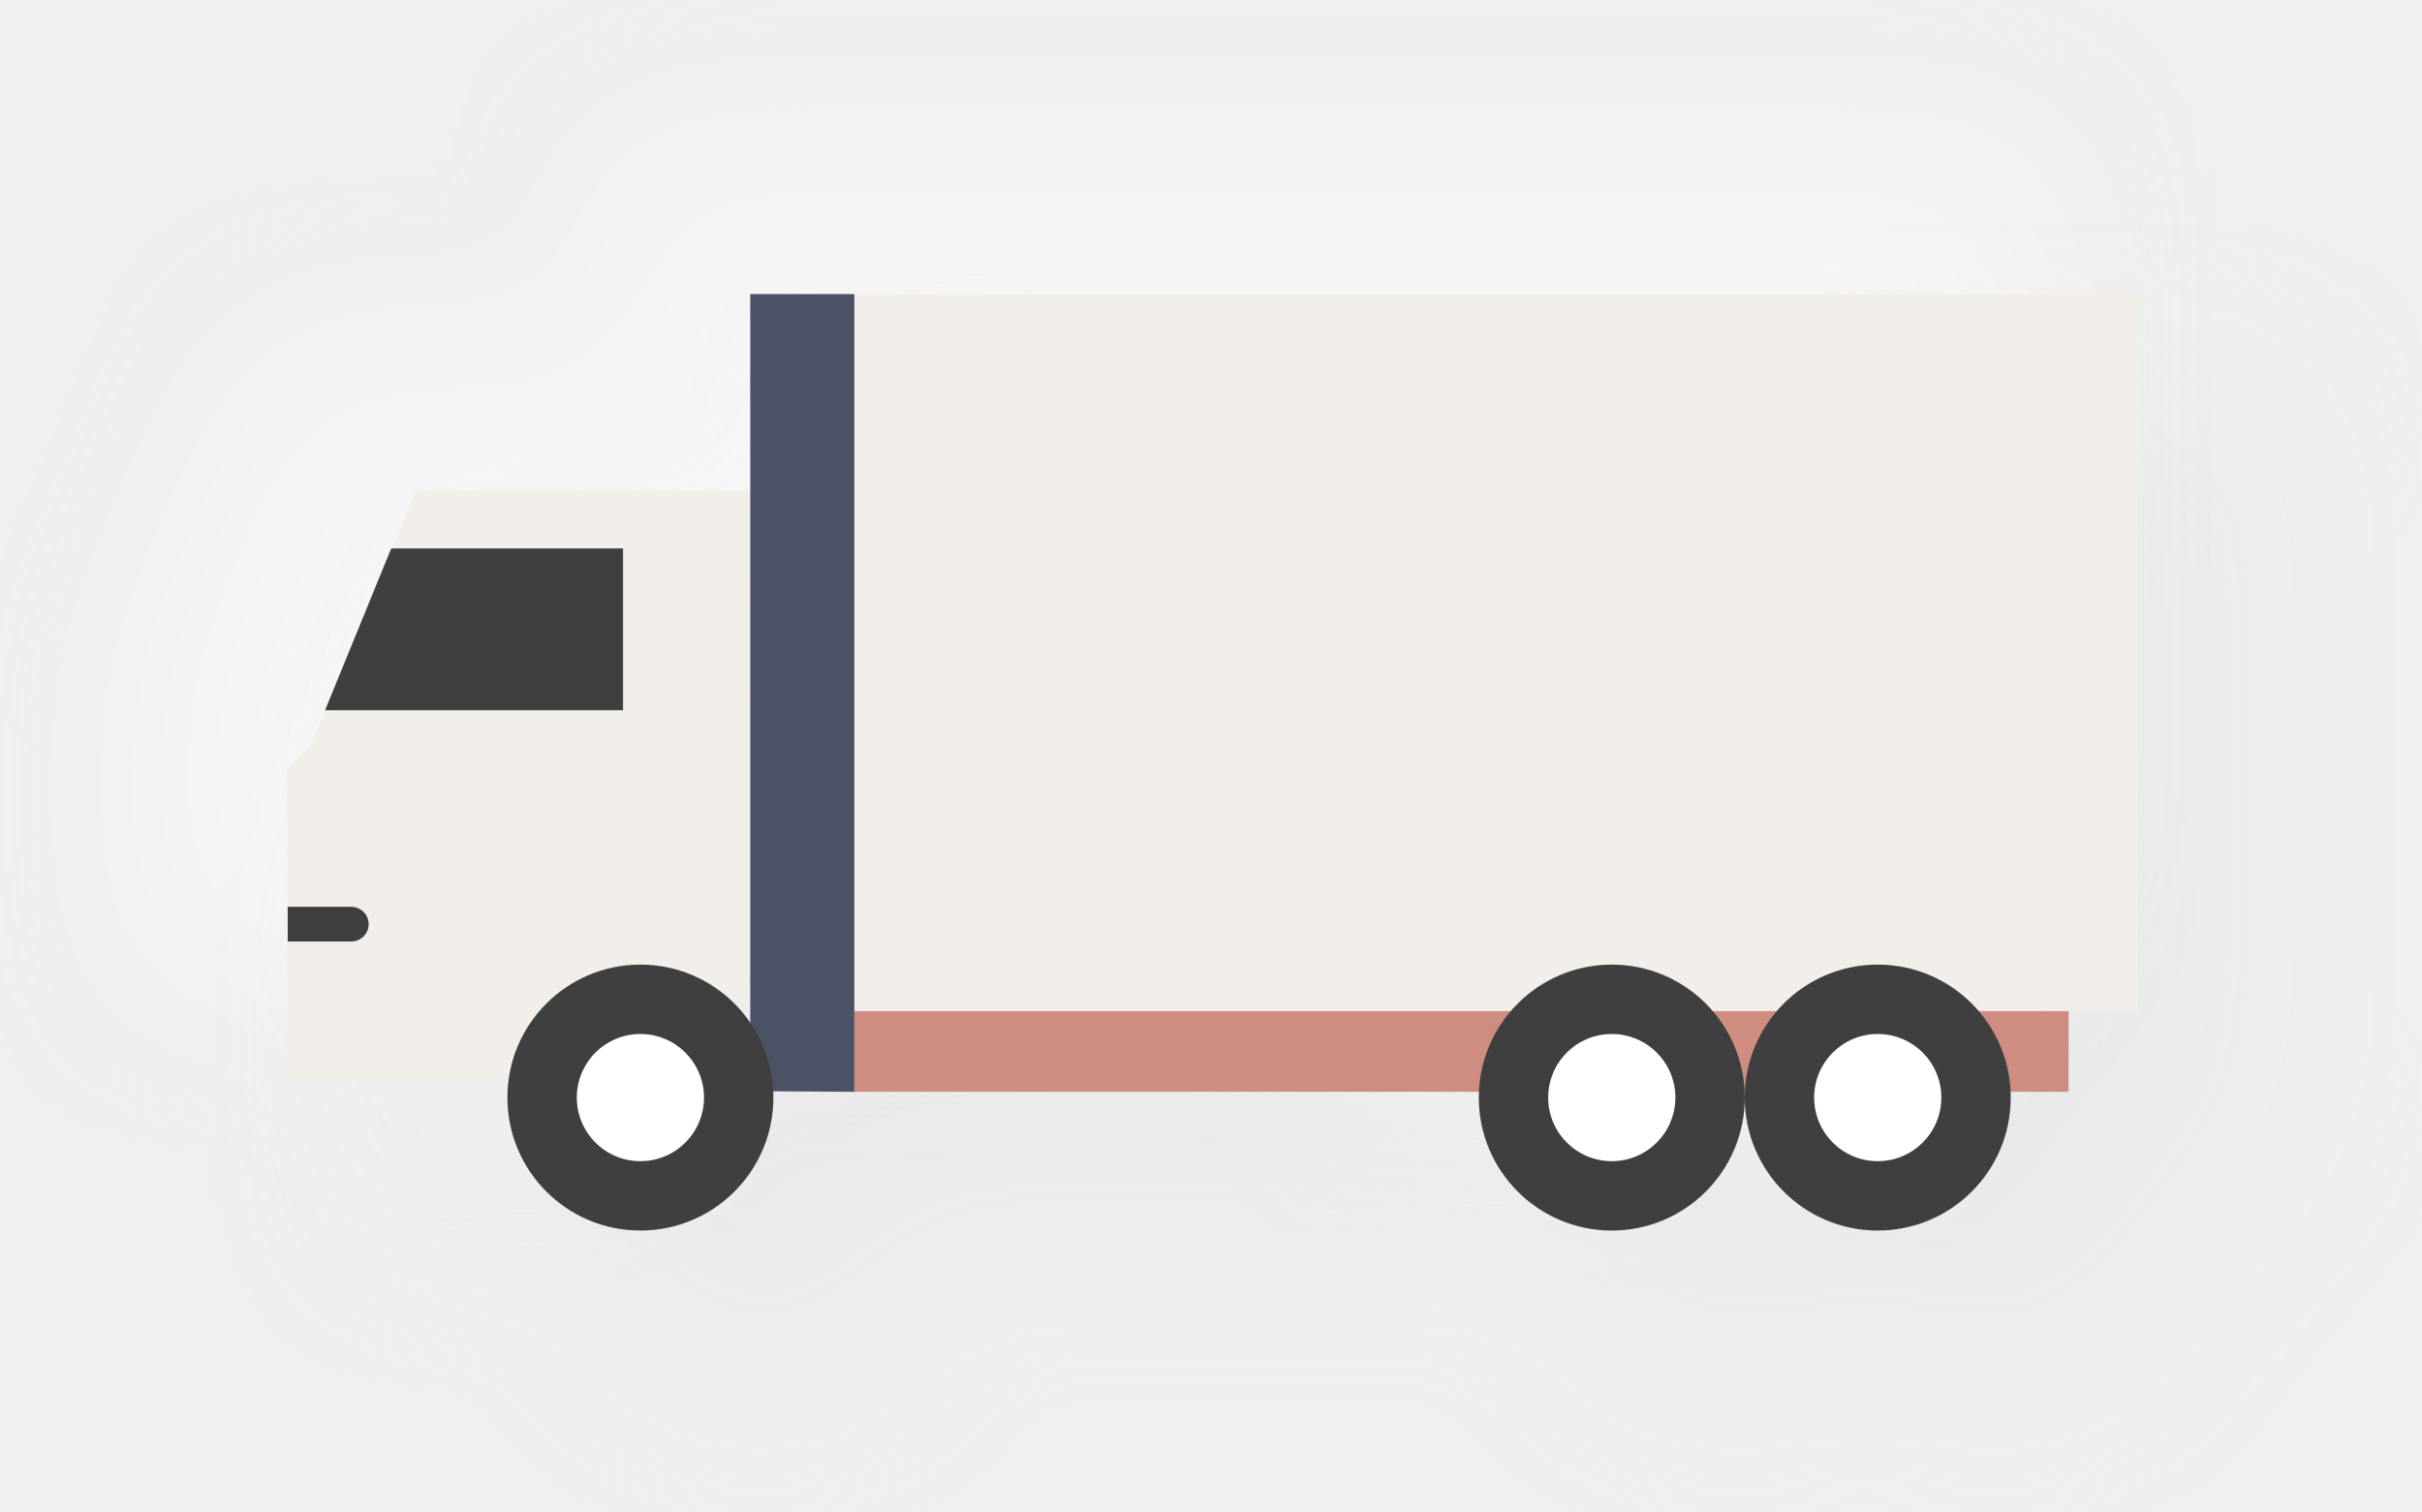
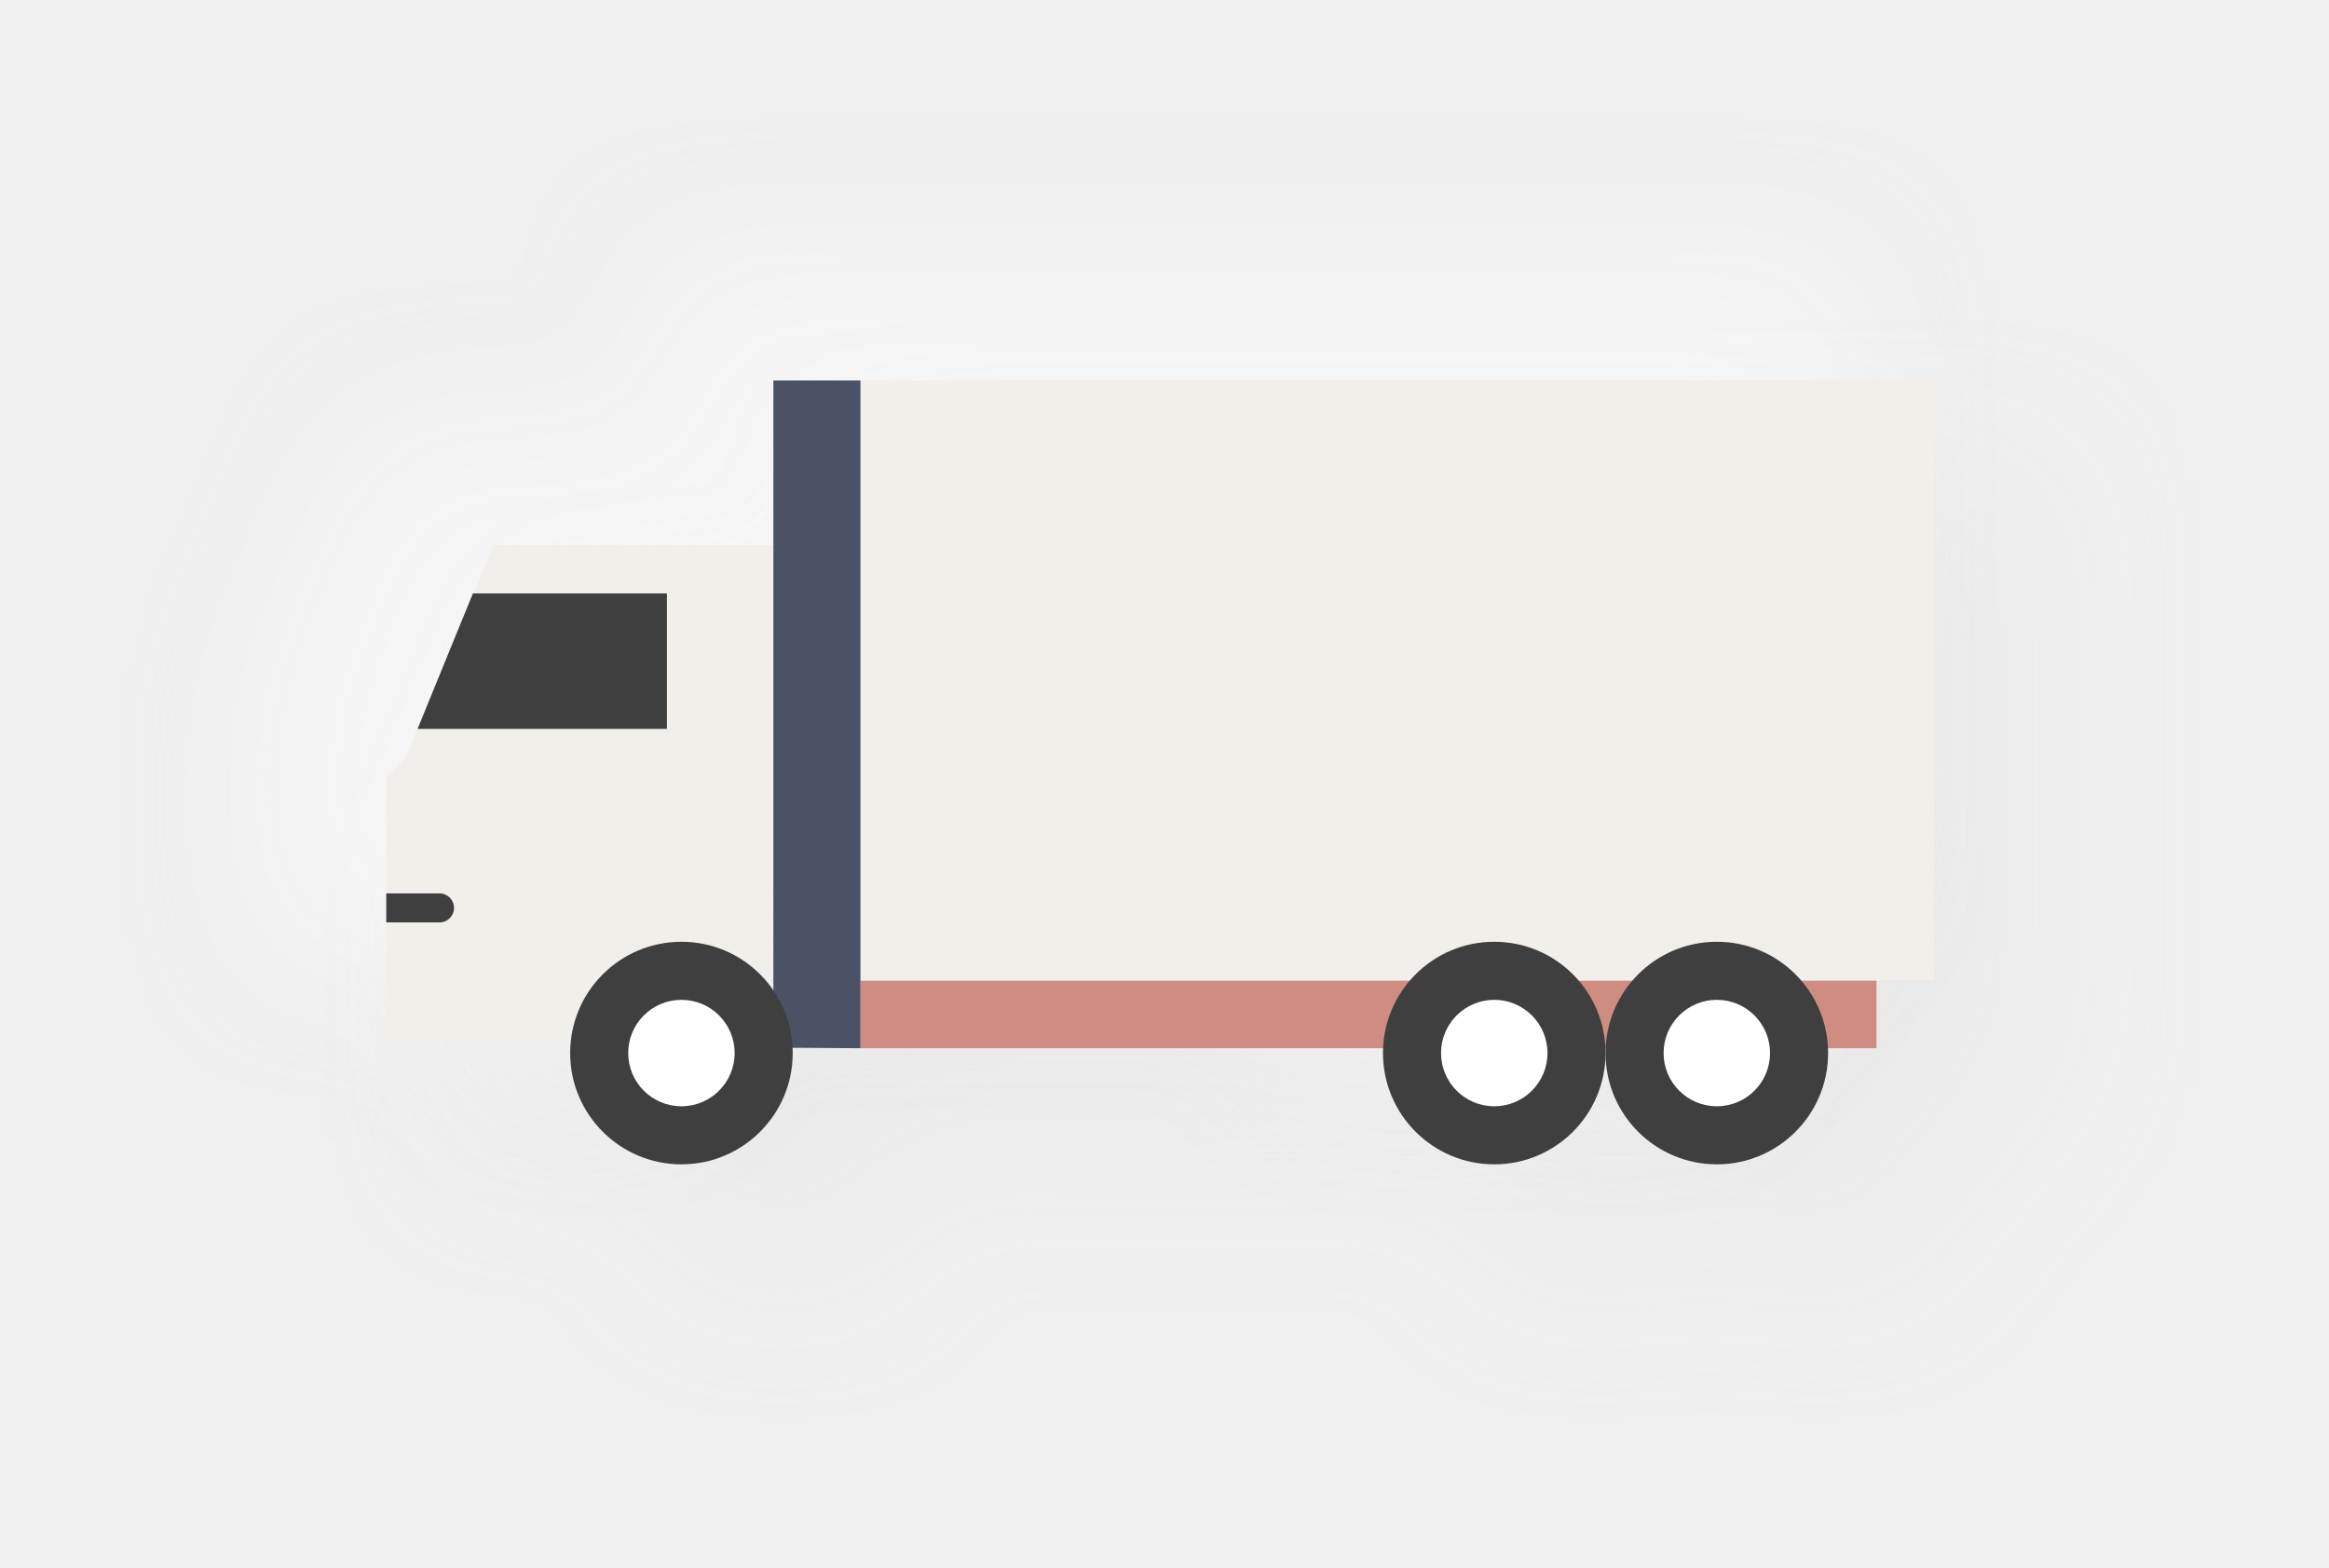
- <svg xmlns="http://www.w3.org/2000/svg" width="181" height="113" viewBox="0 0 181 113" fill="none">
+ <svg xmlns="http://www.w3.org/2000/svg" width="208" height="140" viewBox="0 0 208 140" fill="none">
  <g filter="url(#filter0_dd)">
-     <path d="M56.068 36.67H31.076L23.241 55.682L21.5 57.411V80.744H22.389H37.169L39.595 77.918C41.326 75.74 43.969 74.487 46.751 74.524L56.068 74.647V36.67Z" fill="#F2EEE9" />
-     <rect x="63.846" y="75.559" width="90.741" height="6.049" fill="#CE8D80" />
-     <path d="M159.761 21.979H63.846V75.559H159.761L159.761 21.979Z" fill="#F2EEE9" />
-     <path d="M63.846 21.979L56.068 21.979L56.068 81.558L63.846 81.608V21.979Z" fill="#4B5266" />
-     <circle cx="47.858" cy="82.04" r="9.938" fill="#3F3F3F" />
-     <circle cx="47.858" cy="82.04" r="4.753" fill="white" />
-     <circle cx="120.451" cy="82.04" r="9.938" fill="#3F3F3F" />
-     <circle cx="120.451" cy="82.04" r="4.753" fill="white" />
-     <circle cx="140.327" cy="82.04" r="9.938" fill="#3F3F3F" />
-     <circle cx="140.327" cy="82.04" r="4.753" fill="white" />
-     <path d="M46.562 53.09H24.292L29.237 40.991H46.562V53.09Z" fill="#3F3F3F" />
-     <path d="M26.253 70.374H21.5V67.781H26.253C26.969 67.781 27.549 68.362 27.549 69.078C27.549 69.793 26.969 70.374 26.253 70.374Z" fill="#3F3F3F" />
+     <g clip-path="url(#clip0)">
+       <path d="M69.068 48.67H44.076L36.241 67.683L34.5 69.411V92.744H35.389H50.169L52.595 89.918C54.326 87.74 56.969 86.487 59.751 86.524L69.068 86.647V48.67Z" fill="#F2EEE9" />
+       <rect x="76.846" y="87.559" width="90.741" height="6.049" fill="#CE8D80" />
+       <path d="M172.761 33.979H76.846V87.559H172.761L172.761 33.979Z" fill="#F2EEE9" />
+       <path d="M76.846 33.979L69.068 33.979L69.068 93.558L76.846 93.608V33.979Z" fill="#4B5266" />
+       <circle cx="60.858" cy="94.04" r="9.938" fill="#3F3F3F" />
+       <circle cx="60.858" cy="94.04" r="4.753" fill="white" />
+       <circle cx="133.451" cy="94.04" r="9.938" fill="#3F3F3F" />
+       <circle cx="133.451" cy="94.04" r="4.753" fill="white" />
+       <circle cx="153.327" cy="94.04" r="9.938" fill="#3F3F3F" />
+       <circle cx="153.327" cy="94.04" r="4.753" fill="white" />
+       <path d="M59.562 65.09H37.292L42.237 52.991H59.562V65.09Z" fill="#3F3F3F" />
+       <path d="M39.253 82.374H34.5V79.781H39.253C39.969 79.781 40.549 80.362 40.549 81.078C40.549 81.793 39.969 82.374 39.253 82.374Z" fill="#3F3F3F" />
+     </g>
  </g>
  <defs>
-     <filter id="filter0_dd" x="-13" y="-14.021" width="208" height="142" filterUnits="userSpaceOnUse" color-interpolation-filters="sRGB">
+     <filter id="filter0_dd" x="0" y="-2.021" width="208" height="142" filterUnits="userSpaceOnUse" color-interpolation-filters="sRGB">
      <feFlood flood-opacity="0" result="BackgroundImageFix" />
      <feColorMatrix in="SourceAlpha" type="matrix" values="0 0 0 0 0 0 0 0 0 0 0 0 0 0 0 0 0 0 127 0" />
      <feOffset dx="9" dy="9" />
      <feGaussianBlur stdDeviation="6" />
      <feColorMatrix type="matrix" values="0 0 0 0 0.9 0 0 0 0 0.9 0 0 0 0 0.9 0 0 0 0.5 0" />
      <feBlend mode="normal" in2="BackgroundImageFix" result="effect1_dropShadow" />
      <feColorMatrix in="SourceAlpha" type="matrix" values="0 0 0 0 0 0 0 0 0 0 0 0 0 0 0 0 0 0 127 0" />
      <feOffset dx="-9" dy="-9" />
      <feGaussianBlur stdDeviation="6" />
      <feColorMatrix type="matrix" values="0 0 0 0 0.99 0 0 0 0 0.99 0 0 0 0 0.99 0 0 0 0.5 0" />
      <feBlend mode="normal" in2="effect1_dropShadow" result="effect2_dropShadow" />
      <feBlend mode="normal" in="SourceGraphic" in2="effect2_dropShadow" result="shape" />
    </filter>
+     <clipPath id="clip0">
+       <rect x="21" y="18.979" width="166" height="100" fill="white" />
+     </clipPath>
  </defs>
</svg>
